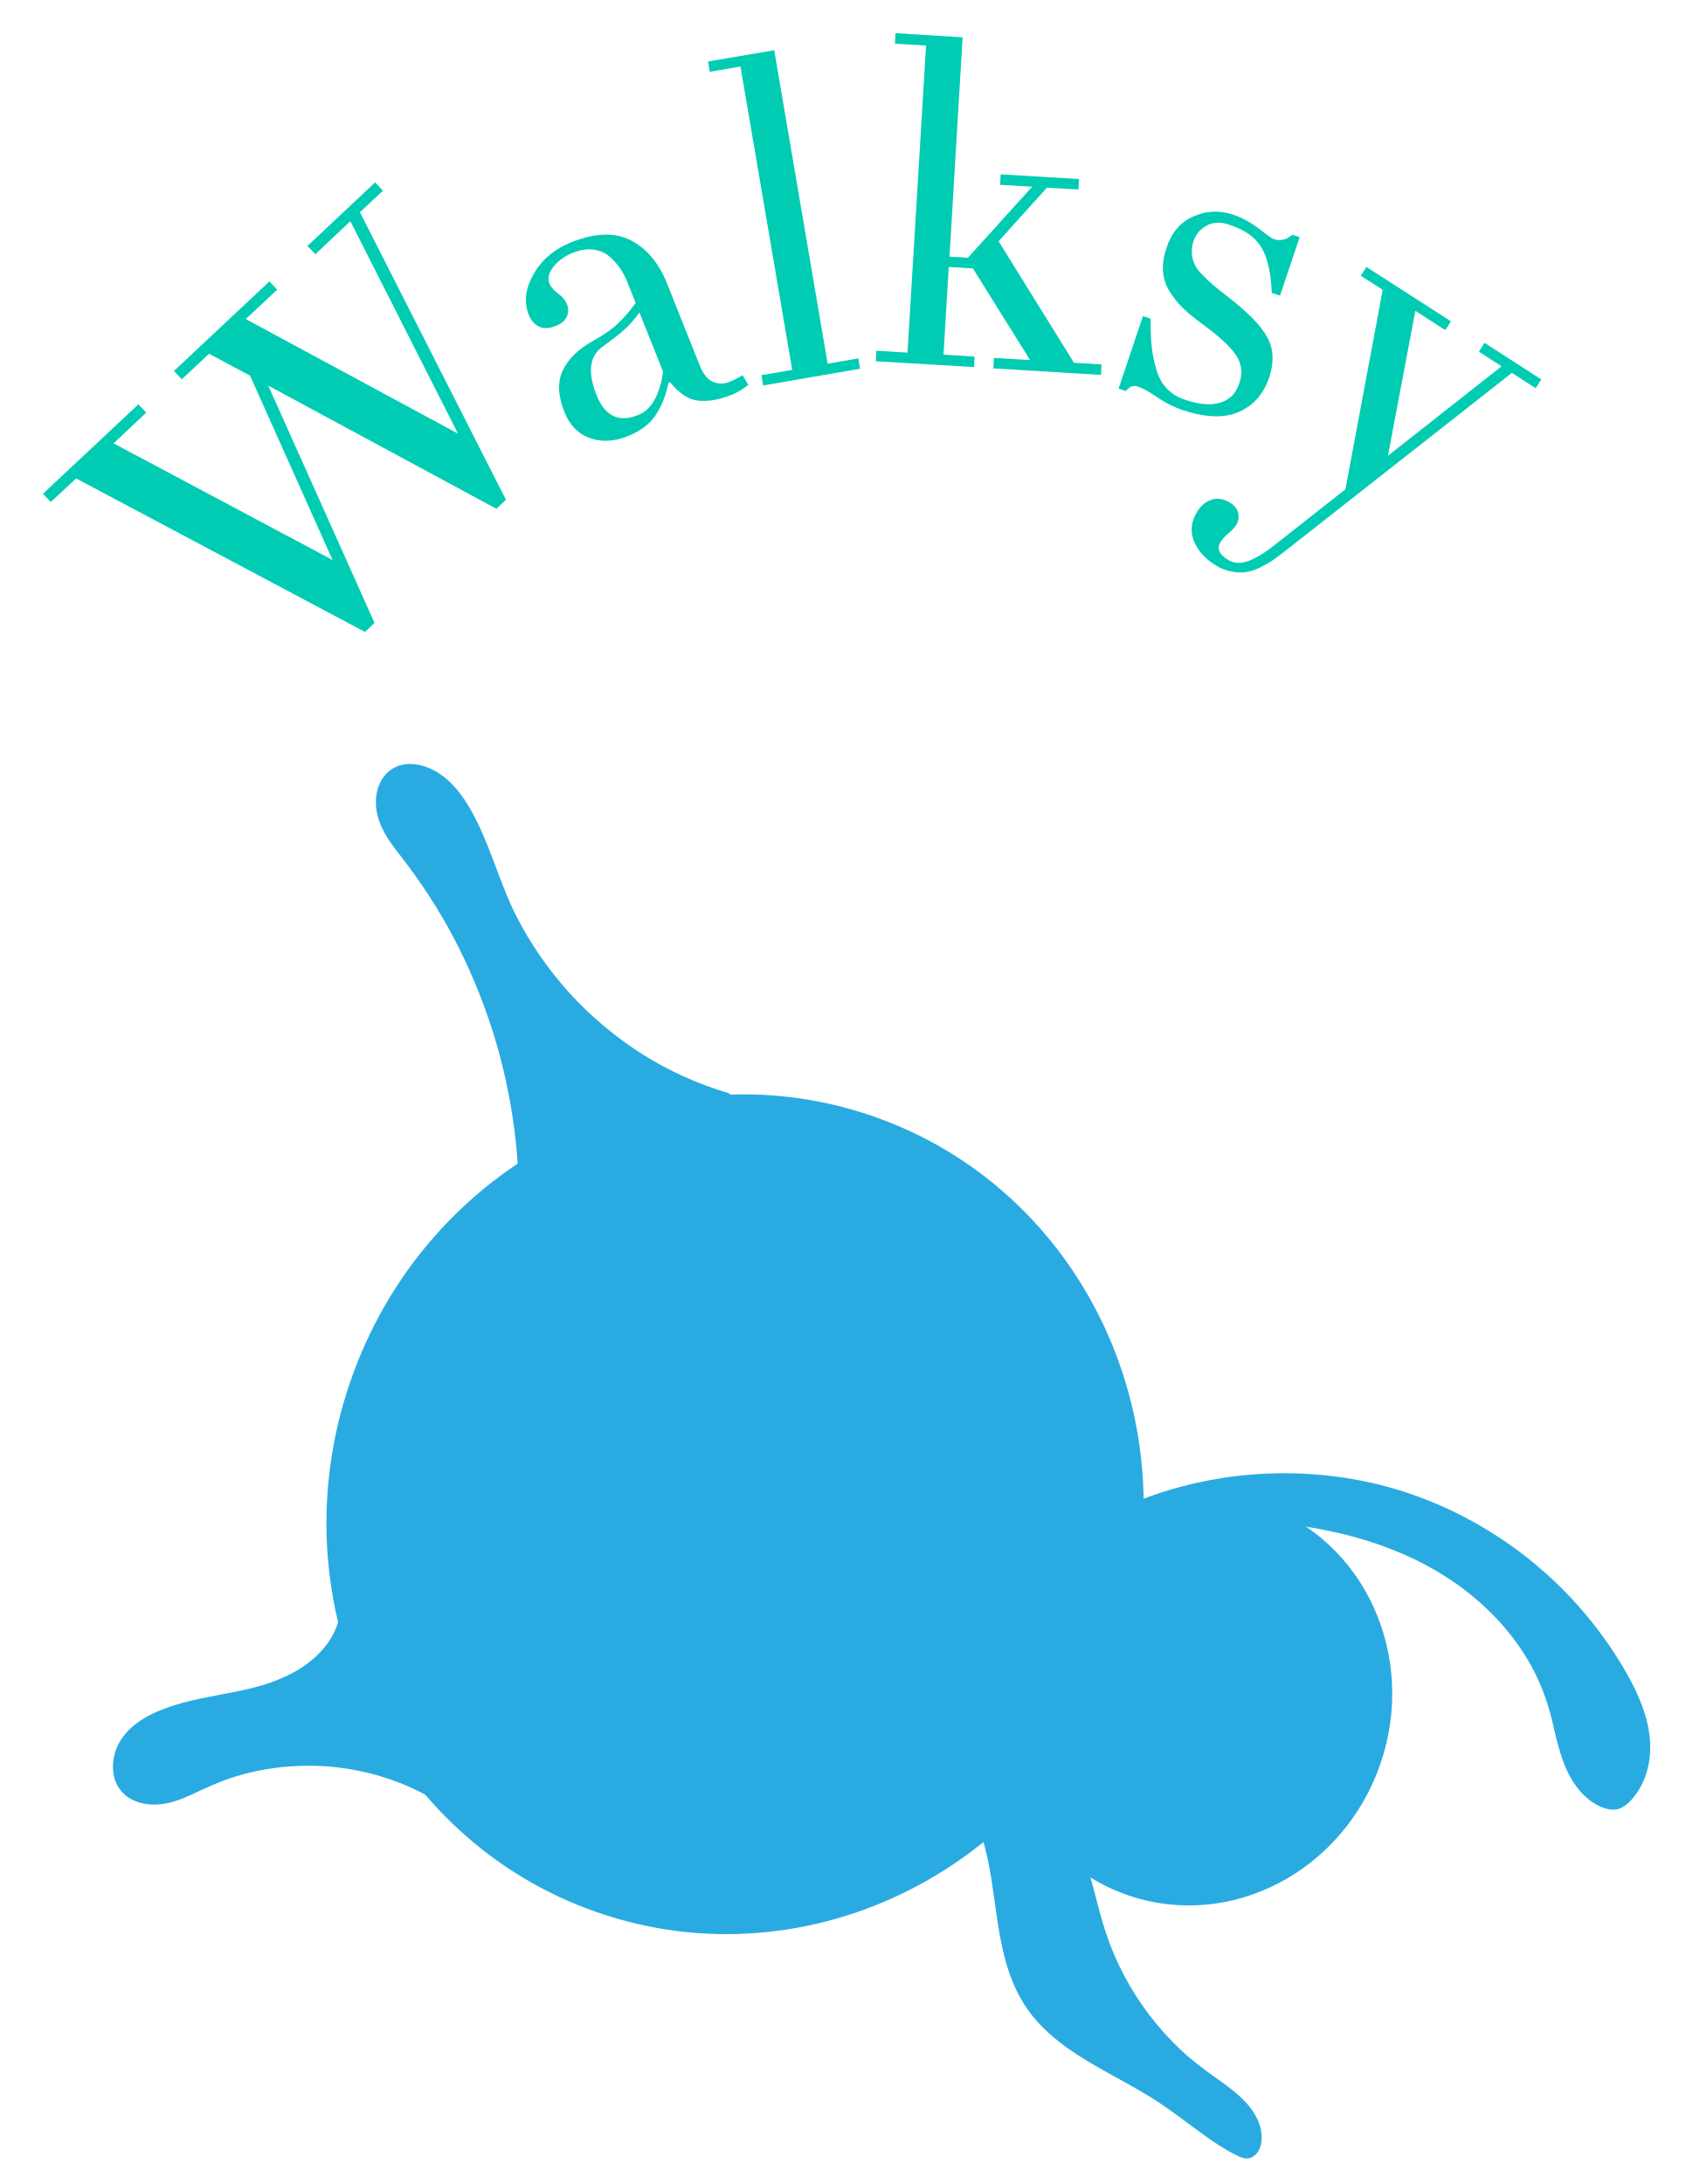
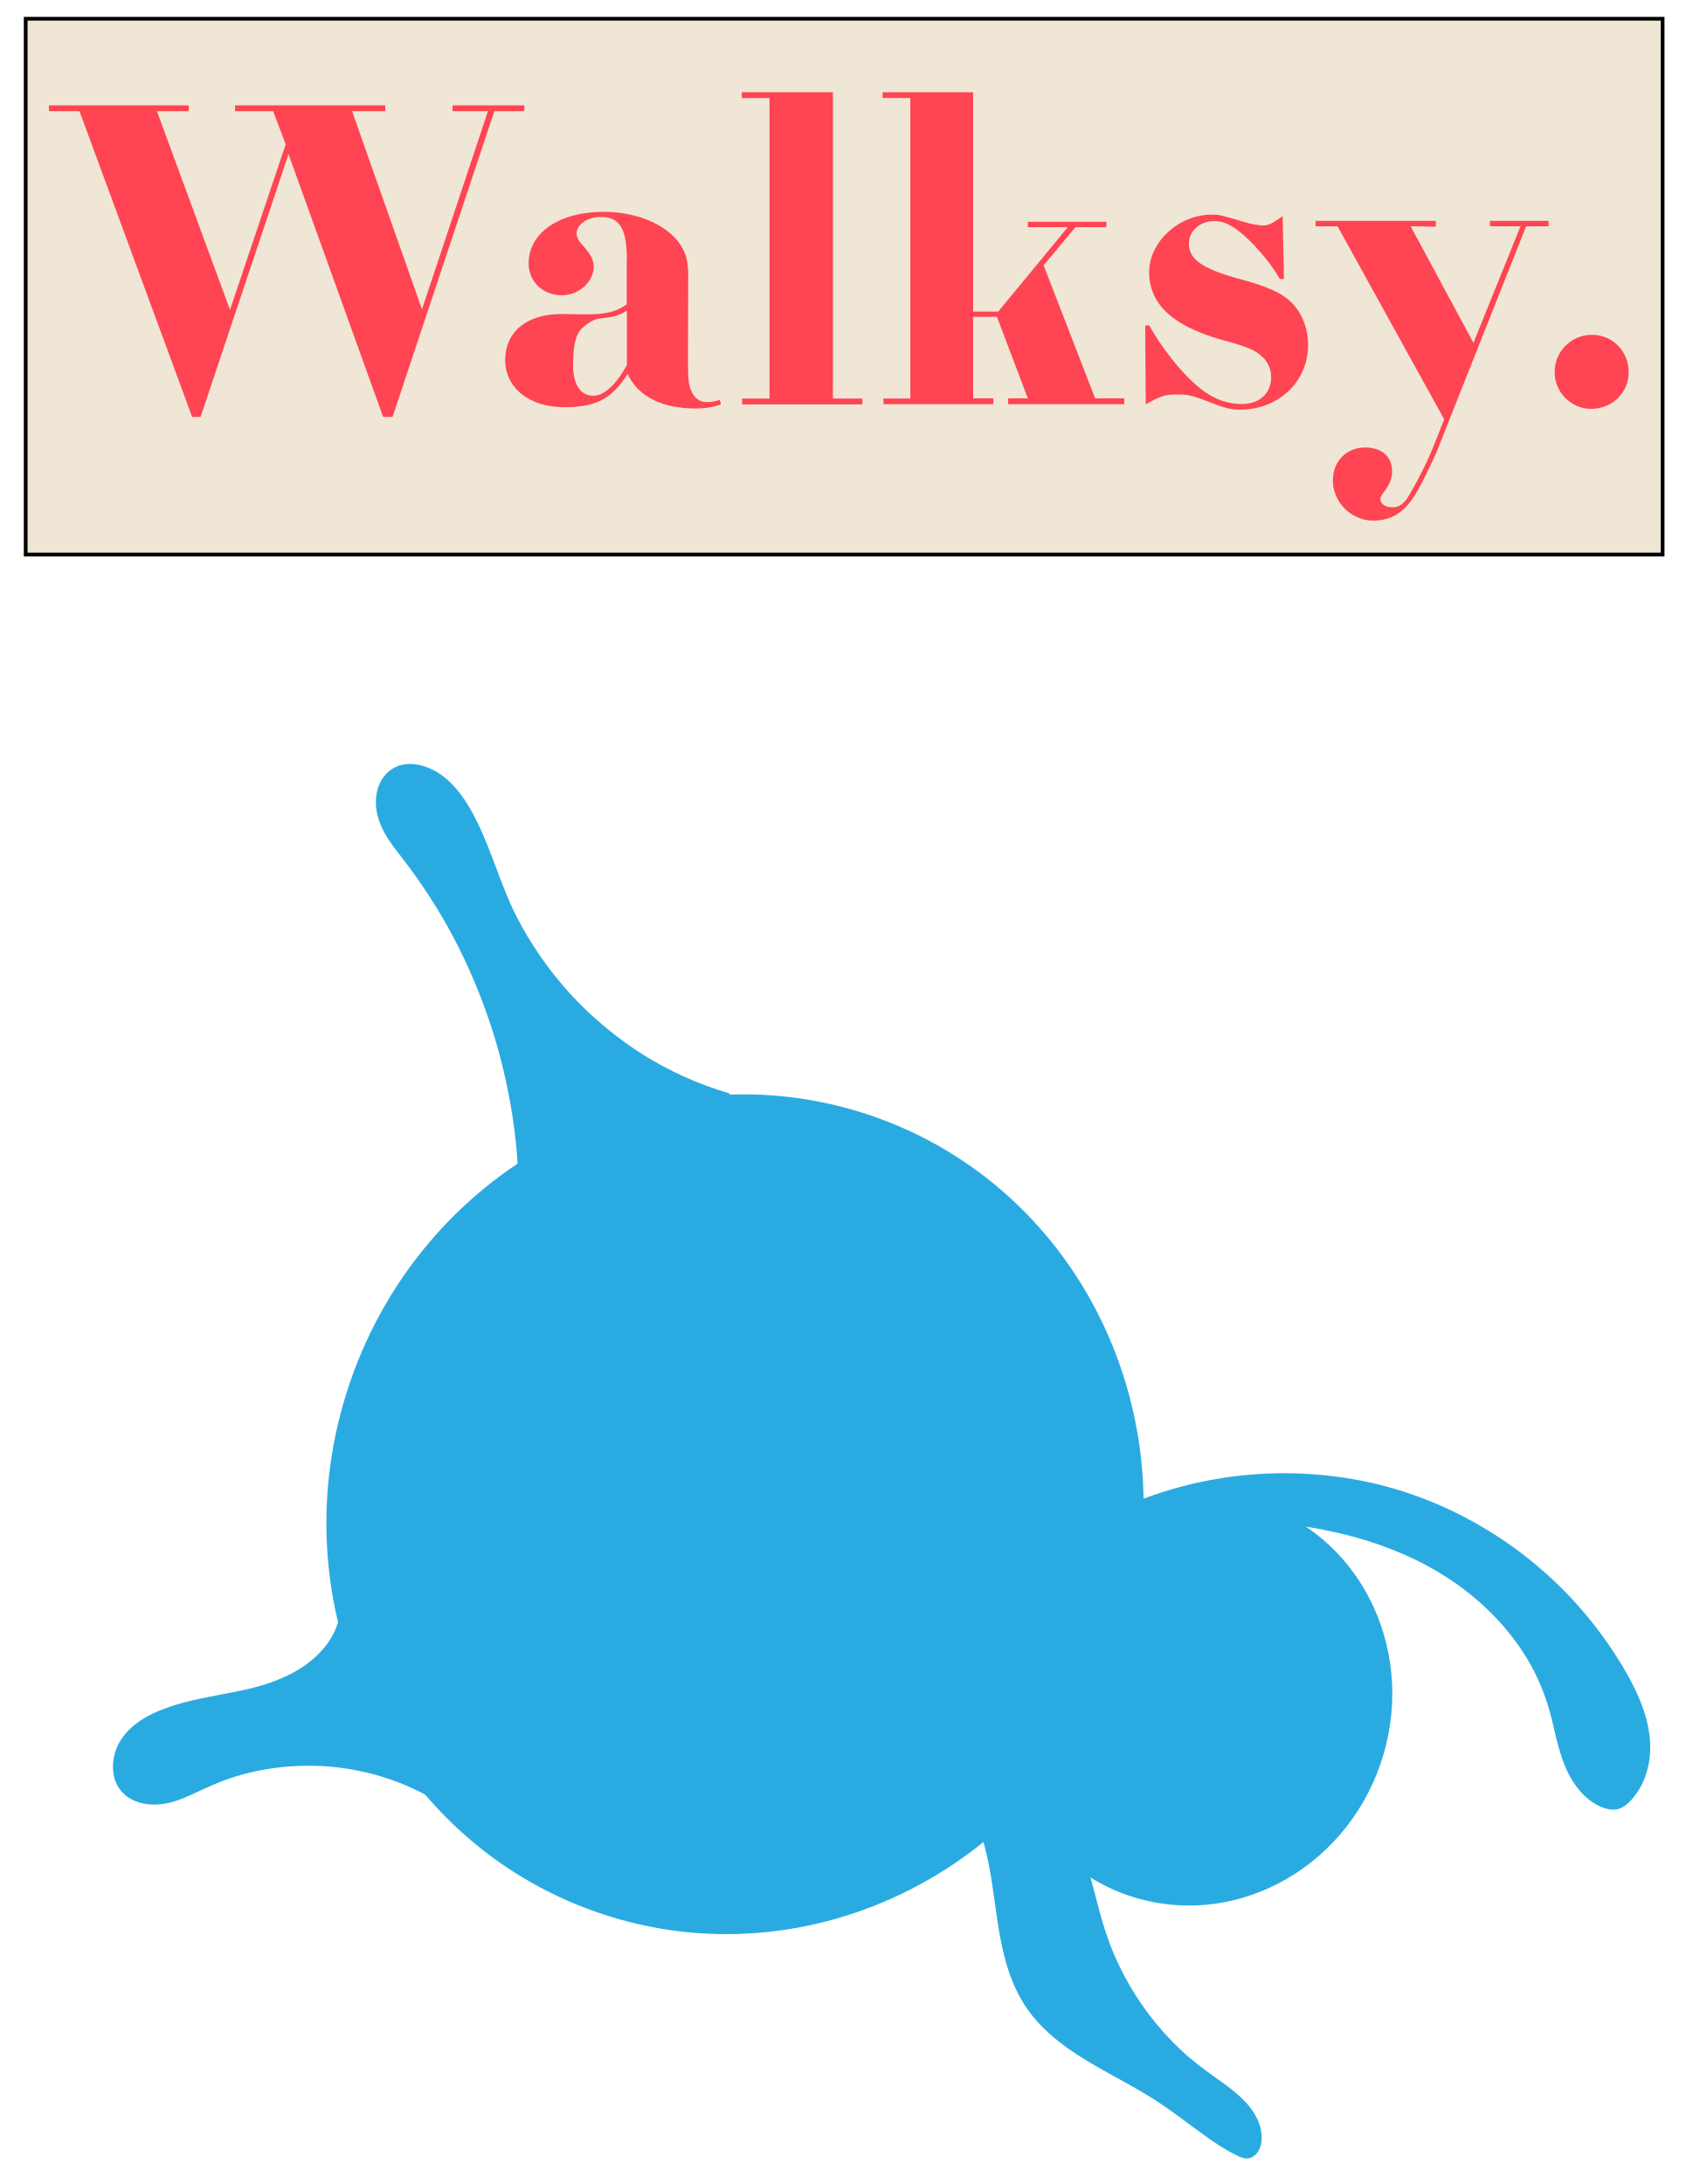
<svg xmlns="http://www.w3.org/2000/svg" xmlns:xlink="http://www.w3.org/1999/xlink" version="1.1" id="Layer_1" x="0px" y="0px" viewBox="0 0 899 1165" style="enable-background:new 0 0 899 1165;" xml:space="preserve">
  <style type="text/css">
- 	.st0{fill:#00CCB4;}
- 	.st1{clip-path:url(#SVGID_2_);}
- 	.st2{clip-path:url(#SVGID_4_);fill:#29ABE2;}
- 	.st3{clip-path:url(#SVGID_4_);fill:none;stroke:#29ABE2;stroke-miterlimit:10;}
+ 	.st0{clip-path:url(#SVGID_2_);}
+ 	.st1{clip-path:url(#SVGID_4_);fill:#29ABE2;}
+ 	.st2{clip-path:url(#SVGID_6_);fill:none;stroke:#29ABE2;stroke-width:1;stroke-miterlimit:10;}
+ 	.st3{clip-path:url(#SVGID_8_);fill:#29ABE2;}
+ 	.st4{clip-path:url(#SVGID_10_);fill:none;stroke:#29ABE2;stroke-width:1;stroke-miterlimit:10;}
+ 	.st5{clip-path:url(#SVGID_12_);fill:#29ABE2;}
+ 	.st6{clip-path:url(#SVGID_14_);fill:#29ABE2;}
+ 	.st7{clip-path:url(#SVGID_16_);fill:#29ABE2;}
+ 	.st8{clip-path:url(#SVGID_18_);fill:#29ABE2;}
+ 	.st9{clip-path:url(#SVGID_20_);fill:#29ABE2;}
+ 	.st10{clip-path:url(#SVGID_22_);fill:#29ABE2;}
+ 	.st11{clip-path:url(#SVGID_24_);fill:#29ABE2;}
+ 	.st12{clip-path:url(#SVGID_26_);fill:#29ABE2;}
+ 	.st13{fill:#F0E6D5;stroke:#000000;stroke-width:2;stroke-miterlimit:10;}
+ 	.st14{fill:#FF4453;}
</style>
  <g>
-     <path class="st0" d="M27.1,267.8l-4.2-4.4l50.9-47.7l4.2,4.4l-17.4,16.4l116.8,62.2l-44-98.3l-21.9-11.7L97,202.3l-4.2-4.4   l50.9-47.8l4.2,4.4l-16.8,15.7l113.2,61.1L186.9,118l-18.7,17.6l-4.2-4.4l36.1-33.9l4.2,4.4l-12.3,11.5l77.9,153.4l-5.1,4.8   l-121.7-65.7l56.7,126.6l-5.1,4.8L40.6,255.2L27.1,267.8z" />
-     <path class="st0" d="M301.1,219.8c-3.5-8.7-3.8-16.1-0.9-22.2c2.9-6.1,8.3-11.4,16.2-15.8c5.4-3,9.8-6,13.1-9.1   c3.3-3.1,6.5-6.8,9.6-11.1l-4.6-11.5c-1.1-2.7-2.4-5.1-4-7.4c-1.6-2.2-3.5-4.3-5.8-6.2c-2.3-1.9-5.1-3-8.4-3.4   c-3.3-0.4-6.8,0.2-10.6,1.7c-4.4,1.7-7.8,4.2-10.4,7.4c-2.6,3.2-3.3,6.3-2.1,9.3c0.6,1.5,2.1,3.2,4.4,5c2.4,1.7,4,3.7,4.9,5.9   c0.8,2.1,0.8,4.2-0.1,6.4c-0.9,2.2-2.9,3.9-6,5.1c-3.5,1.4-6.4,1.5-8.9,0.3c-2.4-1.2-4.3-3.3-5.5-6.4c-2.6-6.6-1.8-13.8,2.6-21.5   c4.4-7.8,11.1-13.4,20.2-17.1c12.6-5,23.2-5.4,31.7-1c8.5,4.4,15,12.1,19.4,23.2l17.5,43.9c1.8,4.4,4.1,7.2,7,8.4   c2.9,1.2,5.9,1.2,9-0.1c2.2-0.9,4.4-2,6.7-3.5l3.1,5.2c-3.1,2.4-6,4.1-8.6,5.2c-7,2.8-13.1,3.8-18.3,3.2   c-5.2-0.6-10.1-3.9-14.8-9.8l-0.9,0.3c-1.4,6.8-3.7,12.6-6.9,17.3c-3.2,4.8-8.1,8.5-14.9,11.2c-7.3,2.9-14,3.2-20.1,1   C308.4,231.5,303.9,226.8,301.1,219.8z M318.3,210.9c4.4,11.1,11.8,14.6,22.1,10.5c3.8-1.5,6.8-4.4,9-8.6c2.2-4.2,3.6-9.1,4.3-14.6   l-12.6-31.5c-2.6,3.6-5.2,6.6-7.9,9c-2.6,2.4-6.6,5.5-12,9.4C314.4,190.1,313.4,198.7,318.3,210.9z" />
-     <path class="st0" d="M407.1,205.6l-0.9-5.5l16.4-2.8L395,35.5l-16.4,2.8l-0.9-5.5l35.3-6L441.5,194l16.4-2.8l0.9,5.5L407.1,205.6z" />
-     <path class="st0" d="M467.2,192.7l0.3-5.6l16.6,1L494,24.3l-16.6-1l0.3-5.6l35.8,2.2l-7,117l9.8,0.6l34.3-37.9l-17.1-1l0.3-5.6   l41.8,2.5l-0.3,5.6l-16.8-1l-25.8,28.6l40.2,64.8l14.7,0.9l-0.3,5.6l-57.4-3.5l0.3-5.6l19.3,1.2L519,143.2l-12.9-0.8l-2.8,46.8   l16.6,1l-0.3,5.6L467.2,192.7z" />
-     <path class="st0" d="M596.7,207.3l13-38.7l4.1,1.4c-0.1,5.6,0.1,10.4,0.5,14.4c0.4,4,1.2,8.1,2.4,12.3c1.2,4.2,3,7.7,5.6,10.4   c2.6,2.8,5.8,4.8,9.7,6.1c7.6,2.6,13.9,3.1,18.9,1.6c5-1.5,8.4-4.9,10.2-10.4c1.8-5.3,1.3-10.2-1.6-14.7c-2.9-4.5-8.8-10-17.9-16.7   c-4.3-3.1-7.8-6-10.5-8.6c-2.7-2.6-5.1-5.6-7.2-9c-2.1-3.3-3.2-6.9-3.5-10.8c-0.3-3.9,0.4-8.1,2-12.8c2.7-7.9,7.4-13.4,14.3-16.4   c6.9-3,13.9-3.3,21.1-0.9c5.4,1.8,10.7,4.9,16,9.2c2.7,2.1,4.5,3.4,5.6,3.8c3.6,1.2,7,0.4,10-2.3l3.9,1.3l-10.5,31.2l-4.4-1.5   c-0.2-6.9-1.2-13-2.8-18.1c-1.4-4.5-3.7-8.2-6.8-11.1c-3.1-2.9-7.6-5.3-13.5-7.3c-4.3-1.4-8.1-1.2-11.6,0.6c-3.4,1.9-5.7,4.6-7,8.2   c-0.8,2.4-1.1,4.6-0.9,6.7c0.2,2.1,0.6,4,1.4,5.7c0.7,1.7,2.1,3.6,4.1,5.6c2,2.1,3.9,3.9,5.8,5.5c1.9,1.6,4.6,3.8,8,6.4   c10.5,8.1,17.5,15.2,20.9,21.5c3.4,6.2,3.7,13.3,1.1,21.3c-3,8.9-8.4,15.1-16.2,18.5c-7.8,3.5-17.9,3.1-30.2-1   c-4.9-1.7-9.9-4.3-14.9-7.8c-3.3-2.3-6.3-3.8-8.8-4.7c-2.4-0.8-4.5,0-6.5,2.4L596.7,207.3z" />
-     <path class="st0" d="M638.9,272.5c2.1-3.2,4.7-5.2,7.9-6.1c3.2-0.8,6.4-0.2,9.6,1.9c2.3,1.5,3.7,3.3,4.1,5.6c0.5,2.2,0.1,4.3-1,6.1   c-0.8,1.3-2.2,2.8-4.2,4.5c-1.9,1.6-3.3,3.2-4.2,4.6c-2.1,3.3-0.9,6.4,3.6,9.3c3.4,2.2,7.2,2.4,11.4,0.8c4.2-1.6,8.9-4.5,14-8.6   l37.6-29.6l19.9-106.4l-11.7-7.5l3-4.7l45.1,29l-3,4.7l-16-10.3l-14.6,77.3l60.6-47.7l-12.1-7.8l3-4.7l30.3,19.5l-3,4.7l-12.7-8.2   l-121.3,95.3c-2.5,1.9-4.6,3.5-6.3,4.7c-1.7,1.2-4,2.4-6.7,3.8c-2.7,1.4-5.3,2.2-7.6,2.5c-2.3,0.3-5,0.2-8-0.4   c-3-0.6-6-1.8-8.8-3.7c-5.5-3.5-9.2-7.9-11.1-13C634.8,283,635.5,277.8,638.9,272.5z" />
-   </g>
-   <g>
    <g>
-       <defs>
-         <rect id="SVGID_1_" x="221.1" y="143.6" transform="matrix(0.3248 -0.9458 0.9458 0.3248 -435.5065 1104.817)" width="669.8" height="1427.6" />
-       </defs>
-       <clipPath id="SVGID_2_">
-         <use xlink:href="#SVGID_1_" style="overflow:visible;" />
-       </clipPath>
-       <g class="st1">
+       <g>
        <defs>
-           <rect id="SVGID_3_" x="221.1" y="143.6" transform="matrix(0.3248 -0.9458 0.9458 0.3248 -435.5065 1104.817)" width="669.8" height="1427.6" />
+           <rect id="SVGID_1_" x="221.1" y="143.6" transform="matrix(0.3248 -0.9458 0.9458 0.3248 -435.5275 1104.812)" width="669.8" height="1427.6" />
        </defs>
-         <clipPath id="SVGID_4_">
-           <use xlink:href="#SVGID_3_" style="overflow:visible;" />
+         <clipPath id="SVGID_2_">
+           <use xlink:href="#SVGID_1_" style="overflow:visible;" />
        </clipPath>
-         <path class="st2" d="M601.9,1010.5c-54.3-18.7-82.5-80.2-62.8-137.4c19.7-57.2,79.6-88.5,134-69.8     c54.3,18.7,82.5,80.2,62.8,137.4C716.2,997.9,656.3,1029.2,601.9,1010.5" />
-         <ellipse transform="matrix(0.3248 -0.9458 0.9458 0.3248 -427.2592 1215.248)" class="st3" cx="637.5" cy="906.9" rx="109.6" ry="104" />
-         <path class="st2" d="M319.3,1019.8c-113.1-38.8-172.2-165.3-132-282.4c40.2-117.1,164.5-180.5,277.6-141.7s172.2,165.3,132,282.4     C556.7,995.2,432.4,1058.7,319.3,1019.8" />
-         <ellipse transform="matrix(0.3248 -0.9458 0.9458 0.3248 -499.2573 916.2164)" class="st3" cx="392.1" cy="807.8" rx="224.2" ry="216.6" />
-         <path class="st2" d="M557.9,960.8c19.8,15.4,22.7,43.8,30.2,68c9.7,31.2,29.7,59,56.1,77.8c12.5,9,28.2,19,27.8,34.6     c-0.1,4.2-2.4,9.1-6.5,9.5c-1.9,0.2-3.7-0.6-5.4-1.5c-15.1-7.7-27.8-19.3-42-28.6c-24.5-16.1-54.5-26.4-70.6-51.1     c-19.2-29.4-12.3-69.9-27.5-101.7" />
-         <path class="st2" d="M557.4,961.5c11.6,9.1,17.5,23.2,21.6,37.2c2.1,7.3,3.9,14.7,5.9,22c2.1,7.6,4.5,15.2,7.6,22.4     c6.4,15.1,15.2,29.1,26,41.3c5.3,6.1,11.2,11.7,17.4,16.8c5.8,4.8,12.1,8.8,18.1,13.4c5.3,4.1,10.7,8.6,14,14.5     c1.6,2.8,2.7,5.8,3,9c0.4,3.3,0,7-2.2,9.6c-3.1,3.7-7.5,0.9-10.8-0.9c-4.1-2.3-8.1-4.8-12-7.5c-7.9-5.4-15.3-11.4-23.2-16.8     c-13.8-9.6-29-16.8-43.3-25.6c-13.7-8.4-26.5-18.7-34.3-33.2c-7-13.1-9.7-27.9-11.8-42.5c-2.2-14.8-3.8-29.8-8.6-44     c-1.1-3.4-2.5-6.7-4-9.9c-0.5-1-2.1-0.2-1.6,0.8c6.6,13.8,9,29.1,11.1,44.2c2.1,14.9,4,30.1,9.6,44.1c2.8,7.1,6.6,13.8,11.5,19.7     c5.2,6.3,11.5,11.7,18.2,16.5c13.8,9.8,29.3,16.9,43.7,25.8c8,4.9,15.5,10.6,23.1,16.2c7.7,5.7,15.5,11.4,24.1,15.5     c1.9,0.9,3.9,1.6,6,1.1c1.5-0.4,2.8-1.3,3.8-2.4c2.2-2.6,2.9-6.2,2.7-9.6c-0.4-6.8-3.8-12.7-8.2-17.5     c-4.8-5.2-10.6-9.4-16.3-13.4c-6.6-4.7-13-9.5-18.9-15.1c-12.1-11.4-22.3-24.9-30.1-39.7c-3.9-7.4-7.2-15.2-9.8-23.2     c-2.4-7.3-4.2-14.8-6.2-22.2c-3.7-14.3-7.9-29.2-17.4-40.8c-2.3-2.7-4.8-5.2-7.6-7.4C557.5,959.3,556.5,960.8,557.4,961.5" />
-         <path class="st2" d="M672.7,810.7c32.4,2.4,65,9.7,93.1,25.9c28.2,16.2,51.7,42,61.1,73.5c3,10.1,4.5,20.6,8.4,30.4     s10.5,19.1,20.3,22.7c2.4,0.9,5.1,1.4,7.6,0.7c1.9-0.6,3.6-1.8,5.1-3.2c8.9-8.4,12.3-21.6,11.1-33.8     c-1.2-12.2-6.4-23.6-12.4-34.2c-26-45.8-69.5-81-119.4-96.7c-49.9-15.7-105.8-11.7-153.4,10.9" />
-         <path class="st2" d="M672.6,811.6c24.6,1.9,49.2,6.4,72.1,15.8c20.2,8.2,38.8,20.2,53.8,36.2c7,7.4,13.1,15.7,18.1,24.6     c5.2,9.4,8.9,19.3,11.4,29.8c2.6,10.8,4.8,22.1,10.7,31.7c2.6,4.2,5.9,8.1,9.9,11c3.8,2.7,8.8,5.2,13.6,4.5     c4.9-0.8,8.8-5.6,11.4-9.5c2.9-4.3,4.8-9.3,5.8-14.4c2.1-10.6,0.3-21.4-3.4-31.3c-3.8-10.2-9.3-19.7-15.2-28.7     c-5.9-9-12.5-17.6-19.7-25.6c-14.4-16-31.2-29.8-49.6-40.7c-18.3-10.9-38.2-19-58.9-23.8c-20.5-4.7-41.8-6.3-62.8-4.8     c-21.1,1.5-41.9,6.1-61.7,13.8c-4.8,1.9-9.6,3.9-14.3,6.2c-1,0.5-0.3,2.1,0.8,1.6c19-9,39.2-15.1,59.9-18.1     c20.7-3,41.8-3,62.4,0.1c20.7,3.1,40.9,9.5,59.7,18.8c19,9.4,36.6,21.8,51.9,36.4c15.3,14.6,28.5,31.5,38.8,50.1     c5.2,9.4,9.6,19.5,11,30.4c1.3,10.6-0.7,22.2-7.4,30.9c-1.7,2.2-3.7,4.5-6.1,5.9c-2.7,1.6-5.7,1.3-8.5,0.4     c-4.8-1.7-9-4.9-12.3-8.8c-7.2-8.4-10.2-19.3-12.7-29.9c-2.5-10.4-5.2-20.5-9.7-30.1c-4.2-8.9-9.6-17.1-15.8-24.7     c-12.9-15.8-29.4-28.4-47.5-37.6c-21.2-10.7-44.5-16.8-68-20c-5.8-0.8-11.7-1.4-17.6-1.8C671.6,809.8,671.5,811.5,672.6,811.6" />
-         <path class="st2" d="M388.4,583.9c-52.3-15.2-97-54.9-118.6-105.5c-8-18.9-13.2-39.4-25.6-55.7c-8.6-11.3-25.3-19.9-36.2-10.8     c-6.8,5.7-7.9,16.1-5.2,24.5c2.7,8.4,8.5,15.3,13.8,22.3c38.1,49.8,59.9,112.2,61.1,175.5" />
-         <path class="st2" d="M388.7,583.1c-16.2-4.7-31.8-11.8-46.1-20.8c-14.3-9.1-27.4-20.1-38.8-32.6c-11.4-12.6-21.2-26.7-28.8-41.9     c-7.9-15.8-12.5-33-20.2-48.8c-6.4-13.2-15.7-27.4-30.9-30.9c-6.3-1.5-13-0.3-17.7,4.5c-5.7,5.8-6.7,14.8-4.8,22.4     c2.1,8.6,7.7,15.7,13,22.5c5.2,6.7,10.1,13.6,14.7,20.7c9.2,14.2,17.1,29.2,23.7,44.8c6.6,15.6,12,31.8,15.9,48.4     c3.9,16.6,6.5,33.5,7.5,50.5c0.3,4.1,0.4,8.3,0.5,12.4c0,1.1,1.8,1.3,1.8,0.1c-0.3-16.9-2.1-33.7-5.2-50.2     c-3.1-16.4-7.6-32.5-13.4-48.2c-5.8-15.8-12.9-31.1-21.3-45.6c-4.1-7.2-8.6-14.2-13.3-21c-4.9-7-10.4-13.6-15.2-20.6     c-4.9-7.1-8.8-15.2-7.6-24.2c1-7.5,6-14.1,13.7-15.3c6.6-1,13.2,1.9,18.5,5.6c6.3,4.5,10.9,10.7,14.8,17.4     c8.8,15.3,13.4,32.5,20.5,48.6c6.7,15.3,15.6,29.6,26.2,42.5c10.6,13,23,24.5,36.5,34.3c13.5,9.7,28.3,17.6,43.8,23.3     c3.8,1.4,7.7,2.7,11.7,3.8C389.2,585.1,389.8,583.4,388.7,583.1" />
-         <path class="st2" d="M181.8,863.3c-4.1,18.3-21.9,30.4-39.7,35.9c-17.8,5.5-36.7,6.5-54.1,13c-8.8,3.3-17.5,8.3-22.7,16.2     c-5.2,8-5.9,19.4,0.2,26.5c5.4,6.3,14.8,7.7,22.9,6.1c8.1-1.6,15.6-5.8,23.2-9.1c42.8-19,95.2-13,132.3,15.2" />
-         <path class="st2" d="M180.9,863.1c-2.6,11.5-10.8,20.5-20.4,26.7c-10.5,6.7-22.3,10.1-34.4,12.5c-12.6,2.6-25.5,4.4-37.7,8.9     c-10.6,3.8-21.7,10.3-26.2,21.3c-1.9,4.7-2.5,10.1-1.4,15.1c1.2,5.3,4.6,9.7,9.3,12.2c5.3,2.8,11.6,3.3,17.4,2.4     c6.3-1,12.2-3.7,17.9-6.4c5.4-2.5,10.9-5,16.6-7c5.4-1.8,10.9-3.3,16.5-4.4c11.2-2.2,22.6-2.9,34-2.3c11.4,0.7,22.6,2.8,33.4,6.3     c10.8,3.5,21.1,8.4,30.5,14.6c2.3,1.5,4.6,3.1,6.8,4.8c0.9,0.7,1.9-0.8,1-1.5c-9-6.8-18.9-12.3-29.3-16.5     c-10.4-4.2-21.4-7.1-32.5-8.6c-11.1-1.5-22.5-1.6-33.7-0.3c-11.2,1.3-22.2,4-32.8,8.1c-5.7,2.3-11.2,5.1-16.9,7.5     c-5.8,2.5-11.9,4.4-18.2,4.2c-5.8-0.2-11.8-2.3-15.5-7.1c-3.1-4-4-9.4-3.3-14.4c1.6-11.7,11.3-19.6,21.4-24.2     c11.6-5.3,24.4-7.4,36.8-9.8c12.1-2.3,24.2-4.9,35.3-10.6c10-5.2,19.2-12.8,24.2-23.2c1.2-2.5,2.1-5.1,2.7-7.8     C182.8,862.5,181.2,861.9,180.9,863.1" />
+         <g class="st0">
+           <g>
+             <defs>
+               <rect id="SVGID_3_" x="221.1" y="143.6" transform="matrix(0.3248 -0.9458 0.9458 0.3248 -435.5274 1104.812)" width="669.8" height="1427.6" />
+             </defs>
+             <clipPath id="SVGID_4_">
+               <use xlink:href="#SVGID_3_" style="overflow:visible;" />
+             </clipPath>
+             <path class="st1" d="M601.9,1010.5c-54.3-18.7-82.5-80.2-62.8-137.4s79.6-88.5,134-69.8c54.3,18.7,82.5,80.2,62.8,137.4       C716.2,997.9,656.3,1029.2,601.9,1010.5" />
+           </g>
+           <g>
+             <defs>
+               <rect id="SVGID_5_" x="-149.5" y="633" transform="matrix(0.6144 -0.789 0.789 0.6144 -546.055 818.4759)" width="1427.6" height="669.8" />
+             </defs>
+             <clipPath id="SVGID_6_">
+               <use xlink:href="#SVGID_5_" style="overflow:visible;" />
+             </clipPath>
+             <ellipse transform="matrix(0.3248 -0.9458 0.9458 0.3248 -427.2202 1215.299)" class="st2" cx="637.5" cy="906.9" rx="109.6" ry="104" />
+           </g>
+           <g>
+             <defs>
+               <rect id="SVGID_7_" x="221.1" y="143.6" transform="matrix(0.3248 -0.9458 0.9458 0.3248 -435.5274 1104.812)" width="669.8" height="1427.6" />
+             </defs>
+             <clipPath id="SVGID_8_">
+               <use xlink:href="#SVGID_7_" style="overflow:visible;" />
+             </clipPath>
+             <path class="st3" d="M319.3,1019.8c-113.1-38.8-172.2-165.3-132-282.4s164.5-180.5,277.6-141.7s172.2,165.3,132,282.4       C556.7,995.2,432.4,1058.7,319.3,1019.8" />
+           </g>
+           <g>
+             <defs>
+               <rect id="SVGID_9_" x="-221.5" y="333.9" transform="matrix(0.6144 -0.789 0.789 0.6144 -337.8789 646.3532)" width="1427.6" height="669.8" />
+             </defs>
+             <clipPath id="SVGID_10_">
+               <use xlink:href="#SVGID_9_" style="overflow:visible;" />
+             </clipPath>
+             <ellipse transform="matrix(0.3248 -0.9458 0.9458 0.3248 -499.192 916.2469)" class="st4" cx="392.1" cy="807.7" rx="224.2" ry="216.6" />
+           </g>
+           <g>
+             <defs>
+               <rect id="SVGID_11_" x="221.1" y="143.6" transform="matrix(0.3248 -0.9458 0.9458 0.3248 -435.5274 1104.812)" width="669.8" height="1427.6" />
+             </defs>
+             <clipPath id="SVGID_12_">
+               <use xlink:href="#SVGID_11_" style="overflow:visible;" />
+             </clipPath>
+             <path class="st5" d="M557.9,960.8c19.8,15.4,22.7,43.8,30.2,68c9.7,31.2,29.7,59,56.1,77.8c12.5,9,28.2,19,27.8,34.6       c-0.1,4.2-2.4,9.1-6.5,9.5c-1.9,0.2-3.7-0.6-5.4-1.5c-15.1-7.7-27.8-19.3-42-28.6c-24.5-16.1-54.5-26.4-70.6-51.1       c-19.2-29.4-12.3-69.9-27.5-101.7" />
+           </g>
+           <g>
+             <defs>
+               <rect id="SVGID_13_" x="221.1" y="143.6" transform="matrix(0.3248 -0.9458 0.9458 0.3248 -435.5274 1104.812)" width="669.8" height="1427.6" />
+             </defs>
+             <clipPath id="SVGID_14_">
+               <use xlink:href="#SVGID_13_" style="overflow:visible;" />
+             </clipPath>
+             <path class="st6" d="M557.4,961.5c11.6,9.1,17.5,23.2,21.6,37.2c2.1,7.3,3.9,14.7,5.9,22c2.1,7.6,4.5,15.2,7.6,22.4       c6.4,15.1,15.2,29.1,26,41.3c5.3,6.1,11.2,11.7,17.4,16.8c5.8,4.8,12.1,8.8,18.1,13.4c5.3,4.1,10.7,8.6,14,14.5       c1.6,2.8,2.7,5.8,3,9c0.4,3.3,0,7-2.2,9.6c-3.1,3.7-7.5,0.9-10.8-0.9c-4.1-2.3-8.1-4.8-12-7.5c-7.9-5.4-15.3-11.4-23.2-16.8       c-13.8-9.6-29-16.8-43.3-25.6c-13.7-8.4-26.5-18.7-34.3-33.2c-7-13.1-9.7-27.9-11.8-42.5c-2.2-14.8-3.8-29.8-8.6-44       c-1.1-3.4-2.5-6.7-4-9.9c-0.5-1-2.1-0.2-1.6,0.8c6.6,13.8,9,29.1,11.1,44.2c2.1,14.9,4,30.1,9.6,44.1       c2.8,7.1,6.6,13.8,11.5,19.7c5.2,6.3,11.5,11.7,18.2,16.5c13.8,9.8,29.3,16.9,43.7,25.8c8,4.9,15.5,10.6,23.1,16.2       c7.7,5.7,15.5,11.4,24.1,15.5c1.9,0.9,3.9,1.6,6,1.1c1.5-0.4,2.8-1.3,3.8-2.4c2.2-2.6,2.9-6.2,2.7-9.6       c-0.4-6.8-3.8-12.7-8.2-17.5c-4.8-5.2-10.6-9.4-16.3-13.4c-6.6-4.7-13-9.5-18.9-15.1c-12.1-11.4-22.3-24.9-30.1-39.7       c-3.9-7.4-7.2-15.2-9.8-23.2c-2.4-7.3-4.2-14.8-6.2-22.2c-3.7-14.3-7.9-29.2-17.4-40.8c-2.3-2.7-4.8-5.2-7.6-7.4       C557.5,959.3,556.5,960.8,557.4,961.5" />
+           </g>
+           <g>
+             <defs>
+               <rect id="SVGID_15_" x="221.1" y="143.6" transform="matrix(0.3248 -0.9458 0.9458 0.3248 -435.5274 1104.812)" width="669.8" height="1427.6" />
+             </defs>
+             <clipPath id="SVGID_16_">
+               <use xlink:href="#SVGID_15_" style="overflow:visible;" />
+             </clipPath>
+             <path class="st7" d="M672.7,810.7c32.4,2.4,65,9.7,93.1,25.9c28.2,16.2,51.7,42,61.1,73.5c3,10.1,4.5,20.6,8.4,30.4       s10.5,19.1,20.3,22.7c2.4,0.9,5.1,1.4,7.6,0.7c1.9-0.6,3.6-1.8,5.1-3.2c8.9-8.4,12.3-21.6,11.1-33.8s-6.4-23.6-12.4-34.2       c-26-45.8-69.5-81-119.4-96.7s-105.8-11.7-153.4,10.9" />
+           </g>
+           <g>
+             <defs>
+               <rect id="SVGID_17_" x="221.1" y="143.6" transform="matrix(0.3248 -0.9458 0.9458 0.3248 -435.5274 1104.812)" width="669.8" height="1427.6" />
+             </defs>
+             <clipPath id="SVGID_18_">
+               <use xlink:href="#SVGID_17_" style="overflow:visible;" />
+             </clipPath>
+             <path class="st8" d="M672.6,811.6c24.6,1.9,49.2,6.4,72.1,15.8c20.2,8.2,38.8,20.2,53.8,36.2c7,7.4,13.1,15.7,18.1,24.6       c5.2,9.4,8.9,19.3,11.4,29.8c2.6,10.8,4.8,22.1,10.7,31.7c2.6,4.2,5.9,8.1,9.9,11c3.8,2.7,8.8,5.2,13.6,4.5       c4.9-0.8,8.8-5.6,11.4-9.5c2.9-4.3,4.8-9.3,5.8-14.4c2.1-10.6,0.3-21.4-3.4-31.3c-3.8-10.2-9.3-19.7-15.2-28.7       s-12.5-17.6-19.7-25.6c-14.4-16-31.2-29.8-49.6-40.7c-18.3-10.9-38.2-19-58.9-23.8c-20.5-4.7-41.8-6.3-62.8-4.8       c-21.1,1.5-41.9,6.1-61.7,13.8c-4.8,1.9-9.6,3.9-14.3,6.2c-1,0.5-0.3,2.1,0.8,1.6c19-9,39.2-15.1,59.9-18.1s41.8-3,62.4,0.1       c20.7,3.1,40.9,9.5,59.7,18.8c19,9.4,36.6,21.8,51.9,36.4c15.3,14.6,28.5,31.5,38.8,50.1c5.2,9.4,9.6,19.5,11,30.4       c1.3,10.6-0.7,22.2-7.4,30.9c-1.7,2.2-3.7,4.5-6.1,5.9c-2.7,1.6-5.7,1.3-8.5,0.4c-4.8-1.7-9-4.9-12.3-8.8       c-7.2-8.4-10.2-19.3-12.7-29.9c-2.5-10.4-5.2-20.5-9.7-30.1c-4.2-8.9-9.6-17.1-15.8-24.7c-12.9-15.8-29.4-28.4-47.5-37.6       c-21.2-10.7-44.5-16.8-68-20c-5.8-0.8-11.7-1.4-17.6-1.8C671.6,809.8,671.5,811.5,672.6,811.6" />
+           </g>
+           <g>
+             <defs>
+               <rect id="SVGID_19_" x="221.1" y="143.6" transform="matrix(0.3248 -0.9458 0.9458 0.3248 -435.5274 1104.812)" width="669.8" height="1427.6" />
+             </defs>
+             <clipPath id="SVGID_20_">
+               <use xlink:href="#SVGID_19_" style="overflow:visible;" />
+             </clipPath>
+             <path class="st9" d="M388.4,583.9c-52.3-15.2-97-54.9-118.6-105.5c-8-18.9-13.2-39.4-25.6-55.7c-8.6-11.3-25.3-19.9-36.2-10.8       c-6.8,5.7-7.9,16.1-5.2,24.5s8.5,15.3,13.8,22.3c38.1,49.8,59.9,112.2,61.1,175.5" />
+           </g>
+           <g>
+             <defs>
+               <rect id="SVGID_21_" x="221.1" y="143.6" transform="matrix(0.3248 -0.9458 0.9458 0.3248 -435.5274 1104.812)" width="669.8" height="1427.6" />
+             </defs>
+             <clipPath id="SVGID_22_">
+               <use xlink:href="#SVGID_21_" style="overflow:visible;" />
+             </clipPath>
+             <path class="st10" d="M388.7,583.1c-16.2-4.7-31.8-11.8-46.1-20.8c-14.3-9.1-27.4-20.1-38.8-32.6       c-11.4-12.6-21.2-26.7-28.8-41.9c-7.9-15.8-12.5-33-20.2-48.8c-6.4-13.2-15.7-27.4-30.9-30.9c-6.3-1.5-13-0.3-17.7,4.5       c-5.7,5.8-6.7,14.8-4.8,22.4c2.1,8.6,7.7,15.7,13,22.5c5.2,6.7,10.1,13.6,14.7,20.7c9.2,14.2,17.1,29.2,23.7,44.8       c6.6,15.6,12,31.8,15.9,48.4c3.9,16.6,6.5,33.5,7.5,50.5c0.3,4.1,0.4,8.3,0.5,12.4c0,1.1,1.8,1.3,1.8,0.1       c-0.3-16.9-2.1-33.7-5.2-50.2c-3.1-16.4-7.6-32.5-13.4-48.2c-5.8-15.8-12.9-31.1-21.3-45.6c-4.1-7.2-8.6-14.2-13.3-21       c-4.9-7-10.4-13.6-15.2-20.6c-4.9-7.1-8.8-15.2-7.6-24.2c1-7.5,6-14.1,13.7-15.3c6.6-1,13.2,1.9,18.5,5.6       c6.3,4.5,10.9,10.7,14.8,17.4c8.8,15.3,13.4,32.5,20.5,48.6c6.7,15.3,15.6,29.6,26.2,42.5c10.6,13,23,24.5,36.5,34.3       c13.5,9.7,28.3,17.6,43.8,23.3c3.8,1.4,7.7,2.7,11.7,3.8C389.2,585.1,389.8,583.4,388.7,583.1" />
+           </g>
+           <g>
+             <defs>
+               <rect id="SVGID_23_" x="221.1" y="143.6" transform="matrix(0.3248 -0.9458 0.9458 0.3248 -435.5274 1104.812)" width="669.8" height="1427.6" />
+             </defs>
+             <clipPath id="SVGID_24_">
+               <use xlink:href="#SVGID_23_" style="overflow:visible;" />
+             </clipPath>
+             <path class="st11" d="M181.8,863.3c-4.1,18.3-21.9,30.4-39.7,35.9s-36.7,6.5-54.1,13c-8.8,3.3-17.5,8.3-22.7,16.2       c-5.2,8-5.9,19.4,0.2,26.5c5.4,6.3,14.8,7.7,22.9,6.1c8.1-1.6,15.6-5.8,23.2-9.1c42.8-19,95.2-13,132.3,15.2" />
+           </g>
+           <g>
+             <defs>
+               <rect id="SVGID_25_" x="221.1" y="143.6" transform="matrix(0.3248 -0.9458 0.9458 0.3248 -435.5274 1104.812)" width="669.8" height="1427.6" />
+             </defs>
+             <clipPath id="SVGID_26_">
+               <use xlink:href="#SVGID_25_" style="overflow:visible;" />
+             </clipPath>
+             <path class="st12" d="M180.9,863.1c-2.6,11.5-10.8,20.5-20.4,26.7c-10.5,6.7-22.3,10.1-34.4,12.5c-12.6,2.6-25.5,4.4-37.7,8.9       c-10.6,3.8-21.7,10.3-26.2,21.3c-1.9,4.7-2.5,10.1-1.4,15.1c1.2,5.3,4.6,9.7,9.3,12.2c5.3,2.8,11.6,3.3,17.4,2.4       c6.3-1,12.2-3.7,17.9-6.4c5.4-2.5,10.9-5,16.6-7c5.4-1.8,10.9-3.3,16.5-4.4c11.2-2.2,22.6-2.9,34-2.3       c11.4,0.7,22.6,2.8,33.4,6.3c10.8,3.5,21.1,8.4,30.5,14.6c2.3,1.5,4.6,3.1,6.8,4.8c0.9,0.7,1.9-0.8,1-1.5       c-9-6.8-18.9-12.3-29.3-16.5c-10.4-4.2-21.4-7.1-32.5-8.6s-22.5-1.6-33.7-0.3s-22.2,4-32.8,8.1c-5.7,2.3-11.2,5.1-16.9,7.5       c-5.8,2.5-11.9,4.4-18.2,4.2c-5.8-0.2-11.8-2.3-15.5-7.1c-3.1-4-4-9.4-3.3-14.4c1.6-11.7,11.3-19.6,21.4-24.2       c11.6-5.3,24.4-7.4,36.8-9.8c12.1-2.3,24.2-4.9,35.3-10.6c10-5.2,19.2-12.8,24.2-23.2c1.2-2.5,2.1-5.1,2.7-7.8       C182.8,862.5,181.2,861.9,180.9,863.1" />
+           </g>
+         </g>
      </g>
    </g>
  </g>
+   <rect x="13.7" y="10" class="st13" width="873.2" height="285.8" />
+   <g>
+     <path class="st14" d="M42.4,59.3H26.1v-3.1h74.6v3.1h-17l39,106L152.4,77l-6.7-17.7h-20.3v-3.1h80.1v3.1h-17.7L225.1,165   l35.2-105.7h-18.9v-3.1h38.3v3.1h-16l-54.3,163.1h-5L153.9,82.2L107,222.4h-4.5L42.4,59.3z" />
+     <path class="st14" d="M334.4,138.7c0-16.7-3.8-23-13.9-23c-7.2,0-12.9,4.1-12.9,8.8c0,1.9,0.7,3.6,3.1,6.2c4.3,4.8,6,7.9,6,11.5   c0,8.1-7.9,15.3-17,15.3c-10,0-17.7-7.2-17.7-17c0-16.3,16.3-27.5,39.9-27.5c19.4,0,36.1,7.9,42.3,19.6c2.2,4.1,3.1,8.8,2.9,16   L367,193c0,10,0.5,12.9,1.9,15.8c1.7,3.8,4.5,5.7,8.1,5.7c2.6,0,5-0.5,6.9-1.2l0.7,2.4c-3.8,1.4-8.4,2.2-13.4,2.2   c-18.2,0-30.9-6.5-36.4-18.4c-8.8,13.6-17,17.7-34,17.7c-18.4,0-31.3-10.3-31.3-25.1c0-15.1,11.5-24.6,29.9-24.6l12.9,0.2   c10.8,0,16-1.2,22-5.3V138.7z M334.4,165.7c-5,2.9-6,3.1-15.1,4.3c-3.1,0.5-7.2,3.1-9.8,6.2c-2.6,3.1-3.8,9.1-3.8,18.9   c0,10,4.1,16,10.8,16c5.7,0,12-5.7,17.9-16.3V165.7z" />
+     <path class="st14" d="M395.9,212.6h14.6V52.3h-14.8v-3.1h48.6v163.4H460v3.1h-64.1V212.6z" />
+     <path class="st14" d="M471.2,212.6h14.4V52.3h-14.8v-3.1h48.3v117h13.4l37.1-45h-21.3v-2.9h41.9v2.9h-16.5l-17,20.3l27.5,71h15.5   v3.1h-61.9v-3.1h10.5L531.8,169h-12.7v43.5h10.8v3.1h-58.6L471.2,212.6L471.2,212.6z" />
+     <path class="st14" d="M610.9,173.6h2.2c4.1,7.4,8.4,13.4,13.6,19.9c13.2,15.8,23.2,22,35.9,22c9.3,0,15.5-5.7,15.5-14.4   c0-4.1-1.9-8.4-4.8-10.8c-3.8-3.6-7.7-5.3-21.8-9.1c-26.1-7.4-38.5-19.1-38.5-36.1c0-16,15.8-30.6,33.2-30.6c4.3,0,4.3,0,18.2,4.1   c1.9,0.7,7.7,1.7,9.3,1.7c2.9,0,4.8-1,10.5-5l0.7,33.5h-2.2c-3.8-6.5-7.9-11.7-13.4-17.7c-8.6-9.1-15.1-13.2-21.5-13.2   c-7.7,0-13.6,5.3-13.6,12c0,8.6,7.4,13.6,27.7,19.1c15.3,4.1,23.2,7.9,28.2,13.6c5,5.7,7.7,13.2,7.7,21.5   c0,19.4-15.8,34.4-36.1,34.4c-4.5,0-7.9-0.7-12.7-2.6c-13.2-5-14.6-5.5-21.3-5.5c-6.2,0-9.1,1-16.5,5.3L610.9,173.6z" />
+     <path class="st14" d="M713.5,120.7h-11.7v-2.9h64.1v3.1l-13.4-0.2l33.5,62.2l25.1-62.2h-16.3v-2.9h31.3v2.9h-12l-46.9,118.2   c-2.9,7.4-9.3,20.3-12.7,25.6c-5.7,9.1-12.7,13.2-22,13.2c-11.7,0-21.5-9.8-21.5-21.5c0-10,7.2-17.5,17.2-17.5   c8.8,0,14.4,4.8,14.4,12.7c0,3.3-1,6.2-3.3,9.6c-2.6,3.6-2.9,3.8-2.9,5.3c0,2.6,2.6,4.3,6.5,4.3c2.9,0,5.3-1.4,7.4-4.3   c2.9-4.1,10.3-18.2,13.6-26.3l6.5-16.3L713.5,120.7z" />
+     <path class="st14" d="M868.8,198.5c0,11-8.8,19.6-20.1,19.6c-10.5,0-19.4-8.8-19.4-19.6c0-11,8.8-19.9,19.9-19.9   S868.8,187.5,868.8,198.5z" />
+   </g>
</svg>
